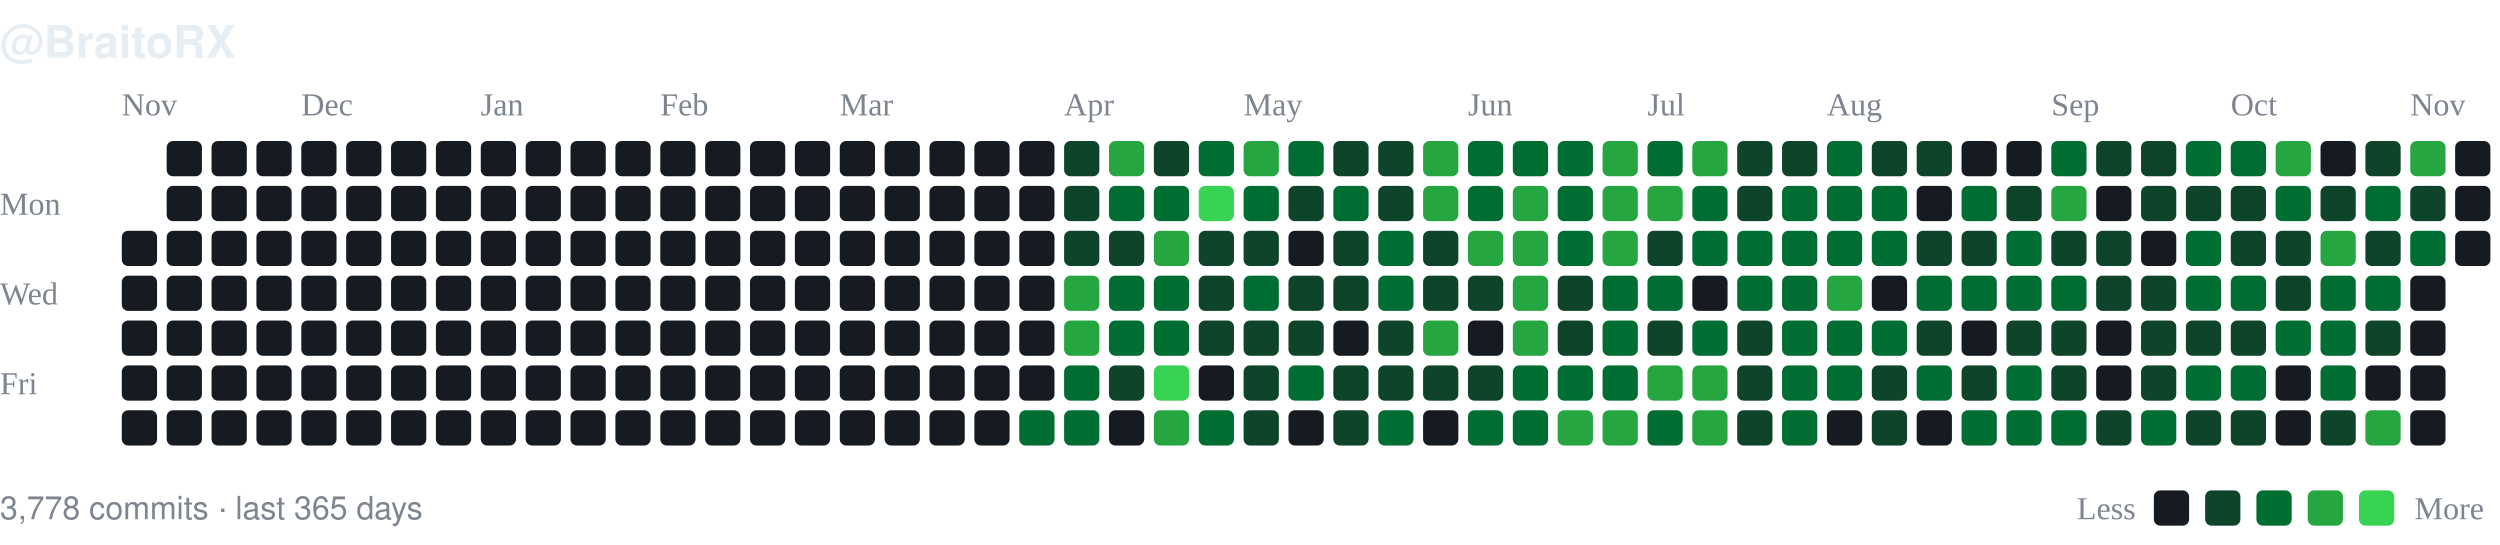
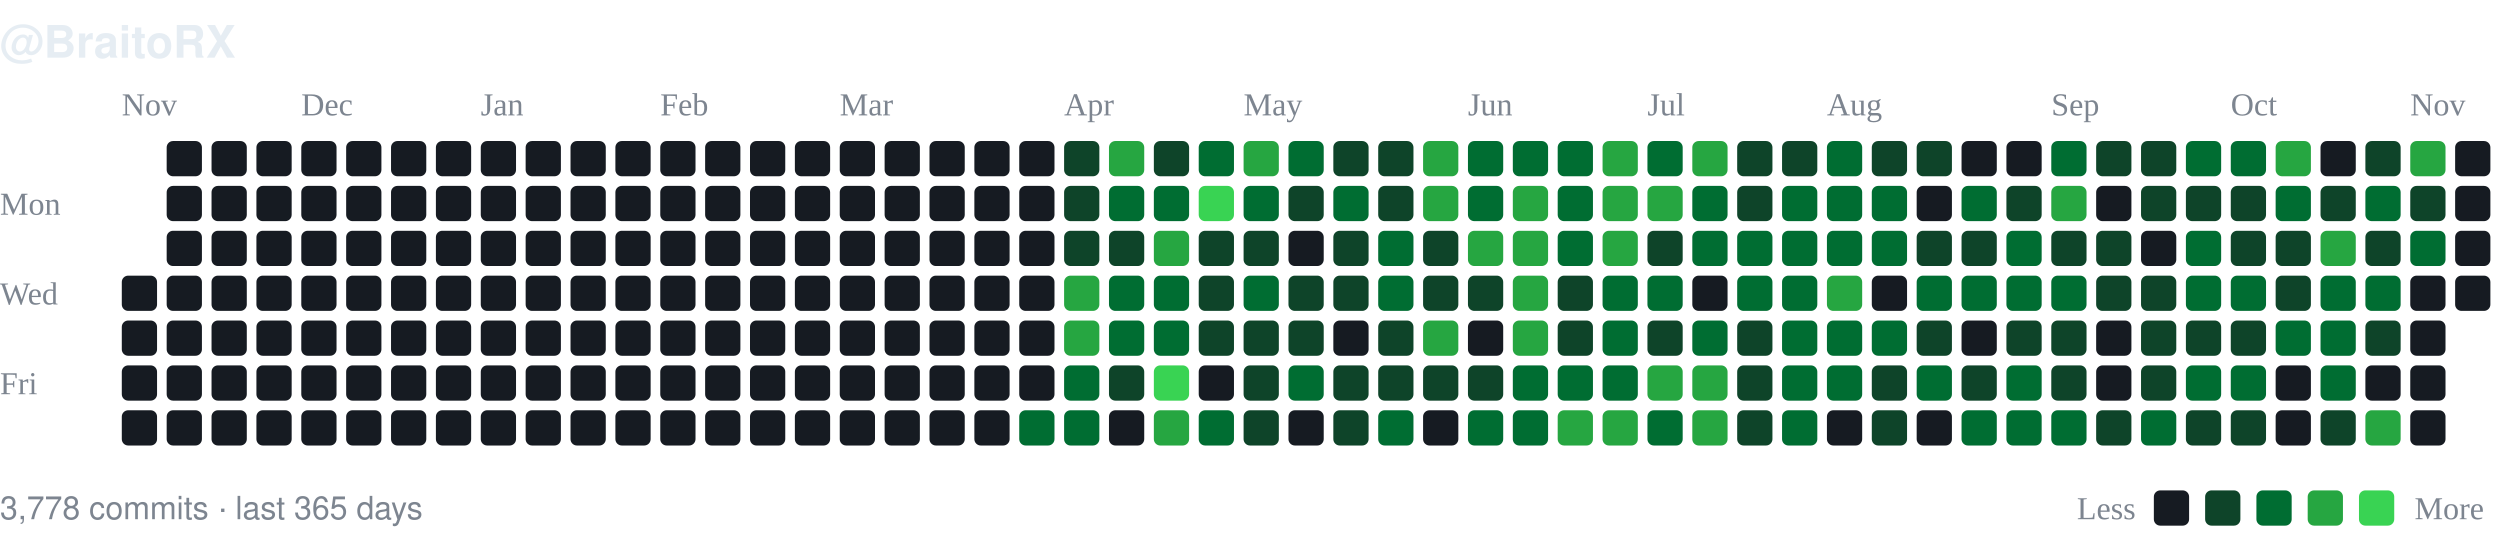
<svg xmlns="http://www.w3.org/2000/svg" width="780" height="170" viewBox="0 0 780 170" role="img">
  <text x="0" y="18" font-size="14" font-weight="600" fill="#e6edf3" font-family="ui-sans-serif,-apple-system,Segoe UI,Helvetica,Arial,sans-serif">@BraitoRX</text>
  <text x="0" y="67" font-size="10" fill="#7d8590">Mon</text>
  <text x="0" y="95" font-size="10" fill="#7d8590">Wed</text>
  <text x="0" y="123" font-size="10" fill="#7d8590">Fri</text>
  <text x="38" y="36" font-size="10" fill="#7d8590">Nov</text>
-   <rect x="38" y="72" width="11" height="11" rx="2" fill="#161b22" />
  <rect x="38" y="86" width="11" height="11" rx="2" fill="#161b22" />
  <rect x="38" y="100" width="11" height="11" rx="2" fill="#161b22" />
  <rect x="38" y="114" width="11" height="11" rx="2" fill="#161b22" />
  <rect x="38" y="128" width="11" height="11" rx="2" fill="#161b22" />
  <rect x="52" y="44" width="11" height="11" rx="2" fill="#161b22" />
  <rect x="52" y="58" width="11" height="11" rx="2" fill="#161b22" />
  <rect x="52" y="72" width="11" height="11" rx="2" fill="#161b22" />
  <rect x="52" y="86" width="11" height="11" rx="2" fill="#161b22" />
  <rect x="52" y="100" width="11" height="11" rx="2" fill="#161b22" />
  <rect x="52" y="114" width="11" height="11" rx="2" fill="#161b22" />
  <rect x="52" y="128" width="11" height="11" rx="2" fill="#161b22" />
  <rect x="66" y="44" width="11" height="11" rx="2" fill="#161b22" />
  <rect x="66" y="58" width="11" height="11" rx="2" fill="#161b22" />
  <rect x="66" y="72" width="11" height="11" rx="2" fill="#161b22" />
  <rect x="66" y="86" width="11" height="11" rx="2" fill="#161b22" />
  <rect x="66" y="100" width="11" height="11" rx="2" fill="#161b22" />
  <rect x="66" y="114" width="11" height="11" rx="2" fill="#161b22" />
  <rect x="66" y="128" width="11" height="11" rx="2" fill="#161b22" />
  <rect x="80" y="44" width="11" height="11" rx="2" fill="#161b22" />
  <rect x="80" y="58" width="11" height="11" rx="2" fill="#161b22" />
  <rect x="80" y="72" width="11" height="11" rx="2" fill="#161b22" />
  <rect x="80" y="86" width="11" height="11" rx="2" fill="#161b22" />
  <rect x="80" y="100" width="11" height="11" rx="2" fill="#161b22" />
  <rect x="80" y="114" width="11" height="11" rx="2" fill="#161b22" />
  <rect x="80" y="128" width="11" height="11" rx="2" fill="#161b22" />
  <text x="94" y="36" font-size="10" fill="#7d8590">Dec</text>
  <rect x="94" y="44" width="11" height="11" rx="2" fill="#161b22" />
  <rect x="94" y="58" width="11" height="11" rx="2" fill="#161b22" />
  <rect x="94" y="72" width="11" height="11" rx="2" fill="#161b22" />
  <rect x="94" y="86" width="11" height="11" rx="2" fill="#161b22" />
  <rect x="94" y="100" width="11" height="11" rx="2" fill="#161b22" />
  <rect x="94" y="114" width="11" height="11" rx="2" fill="#161b22" />
  <rect x="94" y="128" width="11" height="11" rx="2" fill="#161b22" />
  <rect x="108" y="44" width="11" height="11" rx="2" fill="#161b22" />
  <rect x="108" y="58" width="11" height="11" rx="2" fill="#161b22" />
  <rect x="108" y="72" width="11" height="11" rx="2" fill="#161b22" />
  <rect x="108" y="86" width="11" height="11" rx="2" fill="#161b22" />
  <rect x="108" y="100" width="11" height="11" rx="2" fill="#161b22" />
  <rect x="108" y="114" width="11" height="11" rx="2" fill="#161b22" />
  <rect x="108" y="128" width="11" height="11" rx="2" fill="#161b22" />
  <rect x="122" y="44" width="11" height="11" rx="2" fill="#161b22" />
  <rect x="122" y="58" width="11" height="11" rx="2" fill="#161b22" />
  <rect x="122" y="72" width="11" height="11" rx="2" fill="#161b22" />
  <rect x="122" y="86" width="11" height="11" rx="2" fill="#161b22" />
  <rect x="122" y="100" width="11" height="11" rx="2" fill="#161b22" />
  <rect x="122" y="114" width="11" height="11" rx="2" fill="#161b22" />
  <rect x="122" y="128" width="11" height="11" rx="2" fill="#161b22" />
  <rect x="136" y="44" width="11" height="11" rx="2" fill="#161b22" />
  <rect x="136" y="58" width="11" height="11" rx="2" fill="#161b22" />
  <rect x="136" y="72" width="11" height="11" rx="2" fill="#161b22" />
  <rect x="136" y="86" width="11" height="11" rx="2" fill="#161b22" />
  <rect x="136" y="100" width="11" height="11" rx="2" fill="#161b22" />
  <rect x="136" y="114" width="11" height="11" rx="2" fill="#161b22" />
  <rect x="136" y="128" width="11" height="11" rx="2" fill="#161b22" />
  <text x="150" y="36" font-size="10" fill="#7d8590">Jan</text>
  <rect x="150" y="44" width="11" height="11" rx="2" fill="#161b22" />
  <rect x="150" y="58" width="11" height="11" rx="2" fill="#161b22" />
  <rect x="150" y="72" width="11" height="11" rx="2" fill="#161b22" />
  <rect x="150" y="86" width="11" height="11" rx="2" fill="#161b22" />
  <rect x="150" y="100" width="11" height="11" rx="2" fill="#161b22" />
  <rect x="150" y="114" width="11" height="11" rx="2" fill="#161b22" />
  <rect x="150" y="128" width="11" height="11" rx="2" fill="#161b22" />
  <rect x="164" y="44" width="11" height="11" rx="2" fill="#161b22" />
  <rect x="164" y="58" width="11" height="11" rx="2" fill="#161b22" />
  <rect x="164" y="72" width="11" height="11" rx="2" fill="#161b22" />
  <rect x="164" y="86" width="11" height="11" rx="2" fill="#161b22" />
  <rect x="164" y="100" width="11" height="11" rx="2" fill="#161b22" />
  <rect x="164" y="114" width="11" height="11" rx="2" fill="#161b22" />
  <rect x="164" y="128" width="11" height="11" rx="2" fill="#161b22" />
  <rect x="178" y="44" width="11" height="11" rx="2" fill="#161b22" />
  <rect x="178" y="58" width="11" height="11" rx="2" fill="#161b22" />
  <rect x="178" y="72" width="11" height="11" rx="2" fill="#161b22" />
  <rect x="178" y="86" width="11" height="11" rx="2" fill="#161b22" />
  <rect x="178" y="100" width="11" height="11" rx="2" fill="#161b22" />
  <rect x="178" y="114" width="11" height="11" rx="2" fill="#161b22" />
  <rect x="178" y="128" width="11" height="11" rx="2" fill="#161b22" />
  <rect x="192" y="44" width="11" height="11" rx="2" fill="#161b22" />
  <rect x="192" y="58" width="11" height="11" rx="2" fill="#161b22" />
  <rect x="192" y="72" width="11" height="11" rx="2" fill="#161b22" />
  <rect x="192" y="86" width="11" height="11" rx="2" fill="#161b22" />
  <rect x="192" y="100" width="11" height="11" rx="2" fill="#161b22" />
  <rect x="192" y="114" width="11" height="11" rx="2" fill="#161b22" />
  <rect x="192" y="128" width="11" height="11" rx="2" fill="#161b22" />
  <text x="206" y="36" font-size="10" fill="#7d8590">Feb</text>
  <rect x="206" y="44" width="11" height="11" rx="2" fill="#161b22" />
  <rect x="206" y="58" width="11" height="11" rx="2" fill="#161b22" />
  <rect x="206" y="72" width="11" height="11" rx="2" fill="#161b22" />
  <rect x="206" y="86" width="11" height="11" rx="2" fill="#161b22" />
  <rect x="206" y="100" width="11" height="11" rx="2" fill="#161b22" />
  <rect x="206" y="114" width="11" height="11" rx="2" fill="#161b22" />
  <rect x="206" y="128" width="11" height="11" rx="2" fill="#161b22" />
  <rect x="220" y="44" width="11" height="11" rx="2" fill="#161b22" />
  <rect x="220" y="58" width="11" height="11" rx="2" fill="#161b22" />
  <rect x="220" y="72" width="11" height="11" rx="2" fill="#161b22" />
  <rect x="220" y="86" width="11" height="11" rx="2" fill="#161b22" />
  <rect x="220" y="100" width="11" height="11" rx="2" fill="#161b22" />
  <rect x="220" y="114" width="11" height="11" rx="2" fill="#161b22" />
  <rect x="220" y="128" width="11" height="11" rx="2" fill="#161b22" />
  <rect x="234" y="44" width="11" height="11" rx="2" fill="#161b22" />
  <rect x="234" y="58" width="11" height="11" rx="2" fill="#161b22" />
  <rect x="234" y="72" width="11" height="11" rx="2" fill="#161b22" />
  <rect x="234" y="86" width="11" height="11" rx="2" fill="#161b22" />
  <rect x="234" y="100" width="11" height="11" rx="2" fill="#161b22" />
  <rect x="234" y="114" width="11" height="11" rx="2" fill="#161b22" />
  <rect x="234" y="128" width="11" height="11" rx="2" fill="#161b22" />
  <rect x="248" y="44" width="11" height="11" rx="2" fill="#161b22" />
  <rect x="248" y="58" width="11" height="11" rx="2" fill="#161b22" />
  <rect x="248" y="72" width="11" height="11" rx="2" fill="#161b22" />
  <rect x="248" y="86" width="11" height="11" rx="2" fill="#161b22" />
  <rect x="248" y="100" width="11" height="11" rx="2" fill="#161b22" />
  <rect x="248" y="114" width="11" height="11" rx="2" fill="#161b22" />
  <rect x="248" y="128" width="11" height="11" rx="2" fill="#161b22" />
  <text x="262" y="36" font-size="10" fill="#7d8590">Mar</text>
  <rect x="262" y="44" width="11" height="11" rx="2" fill="#161b22" />
  <rect x="262" y="58" width="11" height="11" rx="2" fill="#161b22" />
  <rect x="262" y="72" width="11" height="11" rx="2" fill="#161b22" />
  <rect x="262" y="86" width="11" height="11" rx="2" fill="#161b22" />
  <rect x="262" y="100" width="11" height="11" rx="2" fill="#161b22" />
  <rect x="262" y="114" width="11" height="11" rx="2" fill="#161b22" />
  <rect x="262" y="128" width="11" height="11" rx="2" fill="#161b22" />
  <rect x="276" y="44" width="11" height="11" rx="2" fill="#161b22" />
  <rect x="276" y="58" width="11" height="11" rx="2" fill="#161b22" />
  <rect x="276" y="72" width="11" height="11" rx="2" fill="#161b22" />
  <rect x="276" y="86" width="11" height="11" rx="2" fill="#161b22" />
  <rect x="276" y="100" width="11" height="11" rx="2" fill="#161b22" />
  <rect x="276" y="114" width="11" height="11" rx="2" fill="#161b22" />
  <rect x="276" y="128" width="11" height="11" rx="2" fill="#161b22" />
  <rect x="290" y="44" width="11" height="11" rx="2" fill="#161b22" />
  <rect x="290" y="58" width="11" height="11" rx="2" fill="#161b22" />
  <rect x="290" y="72" width="11" height="11" rx="2" fill="#161b22" />
  <rect x="290" y="86" width="11" height="11" rx="2" fill="#161b22" />
  <rect x="290" y="100" width="11" height="11" rx="2" fill="#161b22" />
  <rect x="290" y="114" width="11" height="11" rx="2" fill="#161b22" />
  <rect x="290" y="128" width="11" height="11" rx="2" fill="#161b22" />
  <rect x="304" y="44" width="11" height="11" rx="2" fill="#161b22" />
  <rect x="304" y="58" width="11" height="11" rx="2" fill="#161b22" />
  <rect x="304" y="72" width="11" height="11" rx="2" fill="#161b22" />
  <rect x="304" y="86" width="11" height="11" rx="2" fill="#161b22" />
  <rect x="304" y="100" width="11" height="11" rx="2" fill="#161b22" />
  <rect x="304" y="114" width="11" height="11" rx="2" fill="#161b22" />
  <rect x="304" y="128" width="11" height="11" rx="2" fill="#161b22" />
  <rect x="318" y="44" width="11" height="11" rx="2" fill="#161b22" />
  <rect x="318" y="58" width="11" height="11" rx="2" fill="#161b22" />
  <rect x="318" y="72" width="11" height="11" rx="2" fill="#161b22" />
  <rect x="318" y="86" width="11" height="11" rx="2" fill="#161b22" />
  <rect x="318" y="100" width="11" height="11" rx="2" fill="#161b22" />
  <rect x="318" y="114" width="11" height="11" rx="2" fill="#161b22" />
  <rect x="318" y="128" width="11" height="11" rx="2" fill="#006d32" />
  <text x="332" y="36" font-size="10" fill="#7d8590">Apr</text>
  <rect x="332" y="44" width="11" height="11" rx="2" fill="#0e4429" />
  <rect x="332" y="58" width="11" height="11" rx="2" fill="#0e4429" />
  <rect x="332" y="72" width="11" height="11" rx="2" fill="#0e4429" />
  <rect x="332" y="86" width="11" height="11" rx="2" fill="#26a641" />
  <rect x="332" y="100" width="11" height="11" rx="2" fill="#26a641" />
  <rect x="332" y="114" width="11" height="11" rx="2" fill="#006d32" />
  <rect x="332" y="128" width="11" height="11" rx="2" fill="#006d32" />
  <rect x="346" y="44" width="11" height="11" rx="2" fill="#26a641" />
  <rect x="346" y="58" width="11" height="11" rx="2" fill="#006d32" />
  <rect x="346" y="72" width="11" height="11" rx="2" fill="#0e4429" />
  <rect x="346" y="86" width="11" height="11" rx="2" fill="#006d32" />
  <rect x="346" y="100" width="11" height="11" rx="2" fill="#006d32" />
  <rect x="346" y="114" width="11" height="11" rx="2" fill="#0e4429" />
  <rect x="346" y="128" width="11" height="11" rx="2" fill="#161b22" />
  <rect x="360" y="44" width="11" height="11" rx="2" fill="#0e4429" />
  <rect x="360" y="58" width="11" height="11" rx="2" fill="#006d32" />
  <rect x="360" y="72" width="11" height="11" rx="2" fill="#26a641" />
  <rect x="360" y="86" width="11" height="11" rx="2" fill="#006d32" />
  <rect x="360" y="100" width="11" height="11" rx="2" fill="#006d32" />
  <rect x="360" y="114" width="11" height="11" rx="2" fill="#39d353" />
  <rect x="360" y="128" width="11" height="11" rx="2" fill="#26a641" />
  <rect x="374" y="44" width="11" height="11" rx="2" fill="#006d32" />
  <rect x="374" y="58" width="11" height="11" rx="2" fill="#39d353" />
  <rect x="374" y="72" width="11" height="11" rx="2" fill="#0e4429" />
  <rect x="374" y="86" width="11" height="11" rx="2" fill="#0e4429" />
  <rect x="374" y="100" width="11" height="11" rx="2" fill="#0e4429" />
  <rect x="374" y="114" width="11" height="11" rx="2" fill="#161b22" />
  <rect x="374" y="128" width="11" height="11" rx="2" fill="#006d32" />
  <text x="388" y="36" font-size="10" fill="#7d8590">May</text>
  <rect x="388" y="44" width="11" height="11" rx="2" fill="#26a641" />
  <rect x="388" y="58" width="11" height="11" rx="2" fill="#006d32" />
  <rect x="388" y="72" width="11" height="11" rx="2" fill="#0e4429" />
  <rect x="388" y="86" width="11" height="11" rx="2" fill="#006d32" />
  <rect x="388" y="100" width="11" height="11" rx="2" fill="#0e4429" />
  <rect x="388" y="114" width="11" height="11" rx="2" fill="#0e4429" />
  <rect x="388" y="128" width="11" height="11" rx="2" fill="#0e4429" />
  <rect x="402" y="44" width="11" height="11" rx="2" fill="#006d32" />
  <rect x="402" y="58" width="11" height="11" rx="2" fill="#0e4429" />
  <rect x="402" y="72" width="11" height="11" rx="2" fill="#161b22" />
  <rect x="402" y="86" width="11" height="11" rx="2" fill="#0e4429" />
  <rect x="402" y="100" width="11" height="11" rx="2" fill="#0e4429" />
  <rect x="402" y="114" width="11" height="11" rx="2" fill="#006d32" />
  <rect x="402" y="128" width="11" height="11" rx="2" fill="#161b22" />
  <rect x="416" y="44" width="11" height="11" rx="2" fill="#0e4429" />
  <rect x="416" y="58" width="11" height="11" rx="2" fill="#006d32" />
  <rect x="416" y="72" width="11" height="11" rx="2" fill="#0e4429" />
  <rect x="416" y="86" width="11" height="11" rx="2" fill="#0e4429" />
  <rect x="416" y="100" width="11" height="11" rx="2" fill="#161b22" />
  <rect x="416" y="114" width="11" height="11" rx="2" fill="#0e4429" />
  <rect x="416" y="128" width="11" height="11" rx="2" fill="#0e4429" />
  <rect x="430" y="44" width="11" height="11" rx="2" fill="#0e4429" />
  <rect x="430" y="58" width="11" height="11" rx="2" fill="#0e4429" />
  <rect x="430" y="72" width="11" height="11" rx="2" fill="#006d32" />
  <rect x="430" y="86" width="11" height="11" rx="2" fill="#006d32" />
  <rect x="430" y="100" width="11" height="11" rx="2" fill="#0e4429" />
  <rect x="430" y="114" width="11" height="11" rx="2" fill="#0e4429" />
  <rect x="430" y="128" width="11" height="11" rx="2" fill="#006d32" />
  <rect x="444" y="44" width="11" height="11" rx="2" fill="#26a641" />
  <rect x="444" y="58" width="11" height="11" rx="2" fill="#26a641" />
  <rect x="444" y="72" width="11" height="11" rx="2" fill="#0e4429" />
  <rect x="444" y="86" width="11" height="11" rx="2" fill="#0e4429" />
  <rect x="444" y="100" width="11" height="11" rx="2" fill="#26a641" />
  <rect x="444" y="114" width="11" height="11" rx="2" fill="#0e4429" />
  <rect x="444" y="128" width="11" height="11" rx="2" fill="#161b22" />
  <text x="458" y="36" font-size="10" fill="#7d8590">Jun</text>
  <rect x="458" y="44" width="11" height="11" rx="2" fill="#006d32" />
  <rect x="458" y="58" width="11" height="11" rx="2" fill="#006d32" />
  <rect x="458" y="72" width="11" height="11" rx="2" fill="#26a641" />
  <rect x="458" y="86" width="11" height="11" rx="2" fill="#0e4429" />
  <rect x="458" y="100" width="11" height="11" rx="2" fill="#161b22" />
  <rect x="458" y="114" width="11" height="11" rx="2" fill="#0e4429" />
  <rect x="458" y="128" width="11" height="11" rx="2" fill="#006d32" />
  <rect x="472" y="44" width="11" height="11" rx="2" fill="#006d32" />
  <rect x="472" y="58" width="11" height="11" rx="2" fill="#26a641" />
  <rect x="472" y="72" width="11" height="11" rx="2" fill="#26a641" />
  <rect x="472" y="86" width="11" height="11" rx="2" fill="#26a641" />
  <rect x="472" y="100" width="11" height="11" rx="2" fill="#26a641" />
  <rect x="472" y="114" width="11" height="11" rx="2" fill="#006d32" />
  <rect x="472" y="128" width="11" height="11" rx="2" fill="#006d32" />
  <rect x="486" y="44" width="11" height="11" rx="2" fill="#006d32" />
  <rect x="486" y="58" width="11" height="11" rx="2" fill="#006d32" />
  <rect x="486" y="72" width="11" height="11" rx="2" fill="#006d32" />
  <rect x="486" y="86" width="11" height="11" rx="2" fill="#0e4429" />
  <rect x="486" y="100" width="11" height="11" rx="2" fill="#0e4429" />
  <rect x="486" y="114" width="11" height="11" rx="2" fill="#006d32" />
  <rect x="486" y="128" width="11" height="11" rx="2" fill="#26a641" />
  <rect x="500" y="44" width="11" height="11" rx="2" fill="#26a641" />
  <rect x="500" y="58" width="11" height="11" rx="2" fill="#26a641" />
  <rect x="500" y="72" width="11" height="11" rx="2" fill="#26a641" />
  <rect x="500" y="86" width="11" height="11" rx="2" fill="#006d32" />
  <rect x="500" y="100" width="11" height="11" rx="2" fill="#006d32" />
  <rect x="500" y="114" width="11" height="11" rx="2" fill="#006d32" />
  <rect x="500" y="128" width="11" height="11" rx="2" fill="#26a641" />
  <text x="514" y="36" font-size="10" fill="#7d8590">Jul</text>
  <rect x="514" y="44" width="11" height="11" rx="2" fill="#006d32" />
  <rect x="514" y="58" width="11" height="11" rx="2" fill="#26a641" />
  <rect x="514" y="72" width="11" height="11" rx="2" fill="#0e4429" />
  <rect x="514" y="86" width="11" height="11" rx="2" fill="#006d32" />
  <rect x="514" y="100" width="11" height="11" rx="2" fill="#0e4429" />
  <rect x="514" y="114" width="11" height="11" rx="2" fill="#26a641" />
  <rect x="514" y="128" width="11" height="11" rx="2" fill="#006d32" />
  <rect x="528" y="44" width="11" height="11" rx="2" fill="#26a641" />
  <rect x="528" y="58" width="11" height="11" rx="2" fill="#006d32" />
  <rect x="528" y="72" width="11" height="11" rx="2" fill="#006d32" />
  <rect x="528" y="86" width="11" height="11" rx="2" fill="#161b22" />
  <rect x="528" y="100" width="11" height="11" rx="2" fill="#006d32" />
  <rect x="528" y="114" width="11" height="11" rx="2" fill="#26a641" />
  <rect x="528" y="128" width="11" height="11" rx="2" fill="#26a641" />
  <rect x="542" y="44" width="11" height="11" rx="2" fill="#0e4429" />
  <rect x="542" y="58" width="11" height="11" rx="2" fill="#0e4429" />
  <rect x="542" y="72" width="11" height="11" rx="2" fill="#006d32" />
  <rect x="542" y="86" width="11" height="11" rx="2" fill="#006d32" />
  <rect x="542" y="100" width="11" height="11" rx="2" fill="#0e4429" />
  <rect x="542" y="114" width="11" height="11" rx="2" fill="#0e4429" />
  <rect x="542" y="128" width="11" height="11" rx="2" fill="#0e4429" />
  <rect x="556" y="44" width="11" height="11" rx="2" fill="#0e4429" />
  <rect x="556" y="58" width="11" height="11" rx="2" fill="#006d32" />
  <rect x="556" y="72" width="11" height="11" rx="2" fill="#006d32" />
  <rect x="556" y="86" width="11" height="11" rx="2" fill="#006d32" />
  <rect x="556" y="100" width="11" height="11" rx="2" fill="#006d32" />
  <rect x="556" y="114" width="11" height="11" rx="2" fill="#006d32" />
  <rect x="556" y="128" width="11" height="11" rx="2" fill="#006d32" />
  <text x="570" y="36" font-size="10" fill="#7d8590">Aug</text>
  <rect x="570" y="44" width="11" height="11" rx="2" fill="#006d32" />
  <rect x="570" y="58" width="11" height="11" rx="2" fill="#006d32" />
  <rect x="570" y="72" width="11" height="11" rx="2" fill="#006d32" />
  <rect x="570" y="86" width="11" height="11" rx="2" fill="#26a641" />
  <rect x="570" y="100" width="11" height="11" rx="2" fill="#006d32" />
  <rect x="570" y="114" width="11" height="11" rx="2" fill="#006d32" />
  <rect x="570" y="128" width="11" height="11" rx="2" fill="#161b22" />
  <rect x="584" y="44" width="11" height="11" rx="2" fill="#0e4429" />
  <rect x="584" y="58" width="11" height="11" rx="2" fill="#006d32" />
  <rect x="584" y="72" width="11" height="11" rx="2" fill="#006d32" />
  <rect x="584" y="86" width="11" height="11" rx="2" fill="#161b22" />
  <rect x="584" y="100" width="11" height="11" rx="2" fill="#006d32" />
  <rect x="584" y="114" width="11" height="11" rx="2" fill="#0e4429" />
  <rect x="584" y="128" width="11" height="11" rx="2" fill="#0e4429" />
  <rect x="598" y="44" width="11" height="11" rx="2" fill="#0e4429" />
  <rect x="598" y="58" width="11" height="11" rx="2" fill="#161b22" />
  <rect x="598" y="72" width="11" height="11" rx="2" fill="#0e4429" />
  <rect x="598" y="86" width="11" height="11" rx="2" fill="#006d32" />
  <rect x="598" y="100" width="11" height="11" rx="2" fill="#0e4429" />
  <rect x="598" y="114" width="11" height="11" rx="2" fill="#006d32" />
  <rect x="598" y="128" width="11" height="11" rx="2" fill="#161b22" />
  <rect x="612" y="44" width="11" height="11" rx="2" fill="#161b22" />
  <rect x="612" y="58" width="11" height="11" rx="2" fill="#006d32" />
  <rect x="612" y="72" width="11" height="11" rx="2" fill="#0e4429" />
  <rect x="612" y="86" width="11" height="11" rx="2" fill="#006d32" />
  <rect x="612" y="100" width="11" height="11" rx="2" fill="#161b22" />
  <rect x="612" y="114" width="11" height="11" rx="2" fill="#0e4429" />
  <rect x="612" y="128" width="11" height="11" rx="2" fill="#006d32" />
  <rect x="626" y="44" width="11" height="11" rx="2" fill="#161b22" />
  <rect x="626" y="58" width="11" height="11" rx="2" fill="#0e4429" />
  <rect x="626" y="72" width="11" height="11" rx="2" fill="#006d32" />
  <rect x="626" y="86" width="11" height="11" rx="2" fill="#006d32" />
  <rect x="626" y="100" width="11" height="11" rx="2" fill="#0e4429" />
  <rect x="626" y="114" width="11" height="11" rx="2" fill="#006d32" />
  <rect x="626" y="128" width="11" height="11" rx="2" fill="#006d32" />
  <text x="640" y="36" font-size="10" fill="#7d8590">Sep</text>
  <rect x="640" y="44" width="11" height="11" rx="2" fill="#006d32" />
  <rect x="640" y="58" width="11" height="11" rx="2" fill="#26a641" />
  <rect x="640" y="72" width="11" height="11" rx="2" fill="#0e4429" />
  <rect x="640" y="86" width="11" height="11" rx="2" fill="#006d32" />
  <rect x="640" y="100" width="11" height="11" rx="2" fill="#0e4429" />
  <rect x="640" y="114" width="11" height="11" rx="2" fill="#0e4429" />
  <rect x="640" y="128" width="11" height="11" rx="2" fill="#006d32" />
  <rect x="654" y="44" width="11" height="11" rx="2" fill="#0e4429" />
  <rect x="654" y="58" width="11" height="11" rx="2" fill="#161b22" />
  <rect x="654" y="72" width="11" height="11" rx="2" fill="#0e4429" />
  <rect x="654" y="86" width="11" height="11" rx="2" fill="#0e4429" />
  <rect x="654" y="100" width="11" height="11" rx="2" fill="#161b22" />
  <rect x="654" y="114" width="11" height="11" rx="2" fill="#161b22" />
  <rect x="654" y="128" width="11" height="11" rx="2" fill="#0e4429" />
  <rect x="668" y="44" width="11" height="11" rx="2" fill="#0e4429" />
  <rect x="668" y="58" width="11" height="11" rx="2" fill="#0e4429" />
  <rect x="668" y="72" width="11" height="11" rx="2" fill="#161b22" />
  <rect x="668" y="86" width="11" height="11" rx="2" fill="#0e4429" />
  <rect x="668" y="100" width="11" height="11" rx="2" fill="#0e4429" />
  <rect x="668" y="114" width="11" height="11" rx="2" fill="#0e4429" />
  <rect x="668" y="128" width="11" height="11" rx="2" fill="#006d32" />
  <rect x="682" y="44" width="11" height="11" rx="2" fill="#006d32" />
  <rect x="682" y="58" width="11" height="11" rx="2" fill="#0e4429" />
  <rect x="682" y="72" width="11" height="11" rx="2" fill="#006d32" />
  <rect x="682" y="86" width="11" height="11" rx="2" fill="#006d32" />
  <rect x="682" y="100" width="11" height="11" rx="2" fill="#0e4429" />
  <rect x="682" y="114" width="11" height="11" rx="2" fill="#006d32" />
  <rect x="682" y="128" width="11" height="11" rx="2" fill="#0e4429" />
  <text x="696" y="36" font-size="10" fill="#7d8590">Oct</text>
  <rect x="696" y="44" width="11" height="11" rx="2" fill="#006d32" />
  <rect x="696" y="58" width="11" height="11" rx="2" fill="#0e4429" />
  <rect x="696" y="72" width="11" height="11" rx="2" fill="#0e4429" />
  <rect x="696" y="86" width="11" height="11" rx="2" fill="#006d32" />
  <rect x="696" y="100" width="11" height="11" rx="2" fill="#0e4429" />
  <rect x="696" y="114" width="11" height="11" rx="2" fill="#006d32" />
  <rect x="696" y="128" width="11" height="11" rx="2" fill="#0e4429" />
  <rect x="710" y="44" width="11" height="11" rx="2" fill="#26a641" />
  <rect x="710" y="58" width="11" height="11" rx="2" fill="#006d32" />
  <rect x="710" y="72" width="11" height="11" rx="2" fill="#0e4429" />
  <rect x="710" y="86" width="11" height="11" rx="2" fill="#0e4429" />
  <rect x="710" y="100" width="11" height="11" rx="2" fill="#006d32" />
  <rect x="710" y="114" width="11" height="11" rx="2" fill="#161b22" />
  <rect x="710" y="128" width="11" height="11" rx="2" fill="#161b22" />
  <rect x="724" y="44" width="11" height="11" rx="2" fill="#161b22" />
  <rect x="724" y="58" width="11" height="11" rx="2" fill="#0e4429" />
  <rect x="724" y="72" width="11" height="11" rx="2" fill="#26a641" />
  <rect x="724" y="86" width="11" height="11" rx="2" fill="#006d32" />
  <rect x="724" y="100" width="11" height="11" rx="2" fill="#006d32" />
  <rect x="724" y="114" width="11" height="11" rx="2" fill="#006d32" />
  <rect x="724" y="128" width="11" height="11" rx="2" fill="#0e4429" />
  <rect x="738" y="44" width="11" height="11" rx="2" fill="#0e4429" />
  <rect x="738" y="58" width="11" height="11" rx="2" fill="#006d32" />
  <rect x="738" y="72" width="11" height="11" rx="2" fill="#0e4429" />
  <rect x="738" y="86" width="11" height="11" rx="2" fill="#006d32" />
  <rect x="738" y="100" width="11" height="11" rx="2" fill="#0e4429" />
  <rect x="738" y="114" width="11" height="11" rx="2" fill="#161b22" />
  <rect x="738" y="128" width="11" height="11" rx="2" fill="#26a641" />
  <text x="752" y="36" font-size="10" fill="#7d8590">Nov</text>
  <rect x="752" y="44" width="11" height="11" rx="2" fill="#26a641" />
  <rect x="752" y="58" width="11" height="11" rx="2" fill="#0e4429" />
  <rect x="752" y="72" width="11" height="11" rx="2" fill="#006d32" />
  <rect x="752" y="86" width="11" height="11" rx="2" fill="#161b22" />
  <rect x="752" y="100" width="11" height="11" rx="2" fill="#161b22" />
  <rect x="752" y="114" width="11" height="11" rx="2" fill="#161b22" />
  <rect x="752" y="128" width="11" height="11" rx="2" fill="#161b22" />
  <rect x="766" y="44" width="11" height="11" rx="2" fill="#161b22" />
  <rect x="766" y="58" width="11" height="11" rx="2" fill="#161b22" />
  <rect x="766" y="72" width="11" height="11" rx="2" fill="#161b22" />
+   <rect x="766" y="86" width="11" height="11" rx="2" fill="#161b22" />
  <text x="648" y="162" font-size="10" fill="#7d8590">Less</text>
  <rect x="672" y="153" width="11" height="11" rx="2" fill="#161b22" />
  <rect x="688" y="153" width="11" height="11" rx="2" fill="#0e4429" />
  <rect x="704" y="153" width="11" height="11" rx="2" fill="#006d32" />
  <rect x="720" y="153" width="11" height="11" rx="2" fill="#26a641" />
  <rect x="736" y="153" width="11" height="11" rx="2" fill="#39d353" />
  <text x="775" y="162" font-size="10" fill="#7d8590" text-anchor="end">More</text>
  <text x="0" y="162" font-size="10" fill="#7d8590" font-family="ui-sans-serif,-apple-system,Segoe UI,Helvetica,Arial,sans-serif">3,778 commits · last 365 days</text>
</svg>
